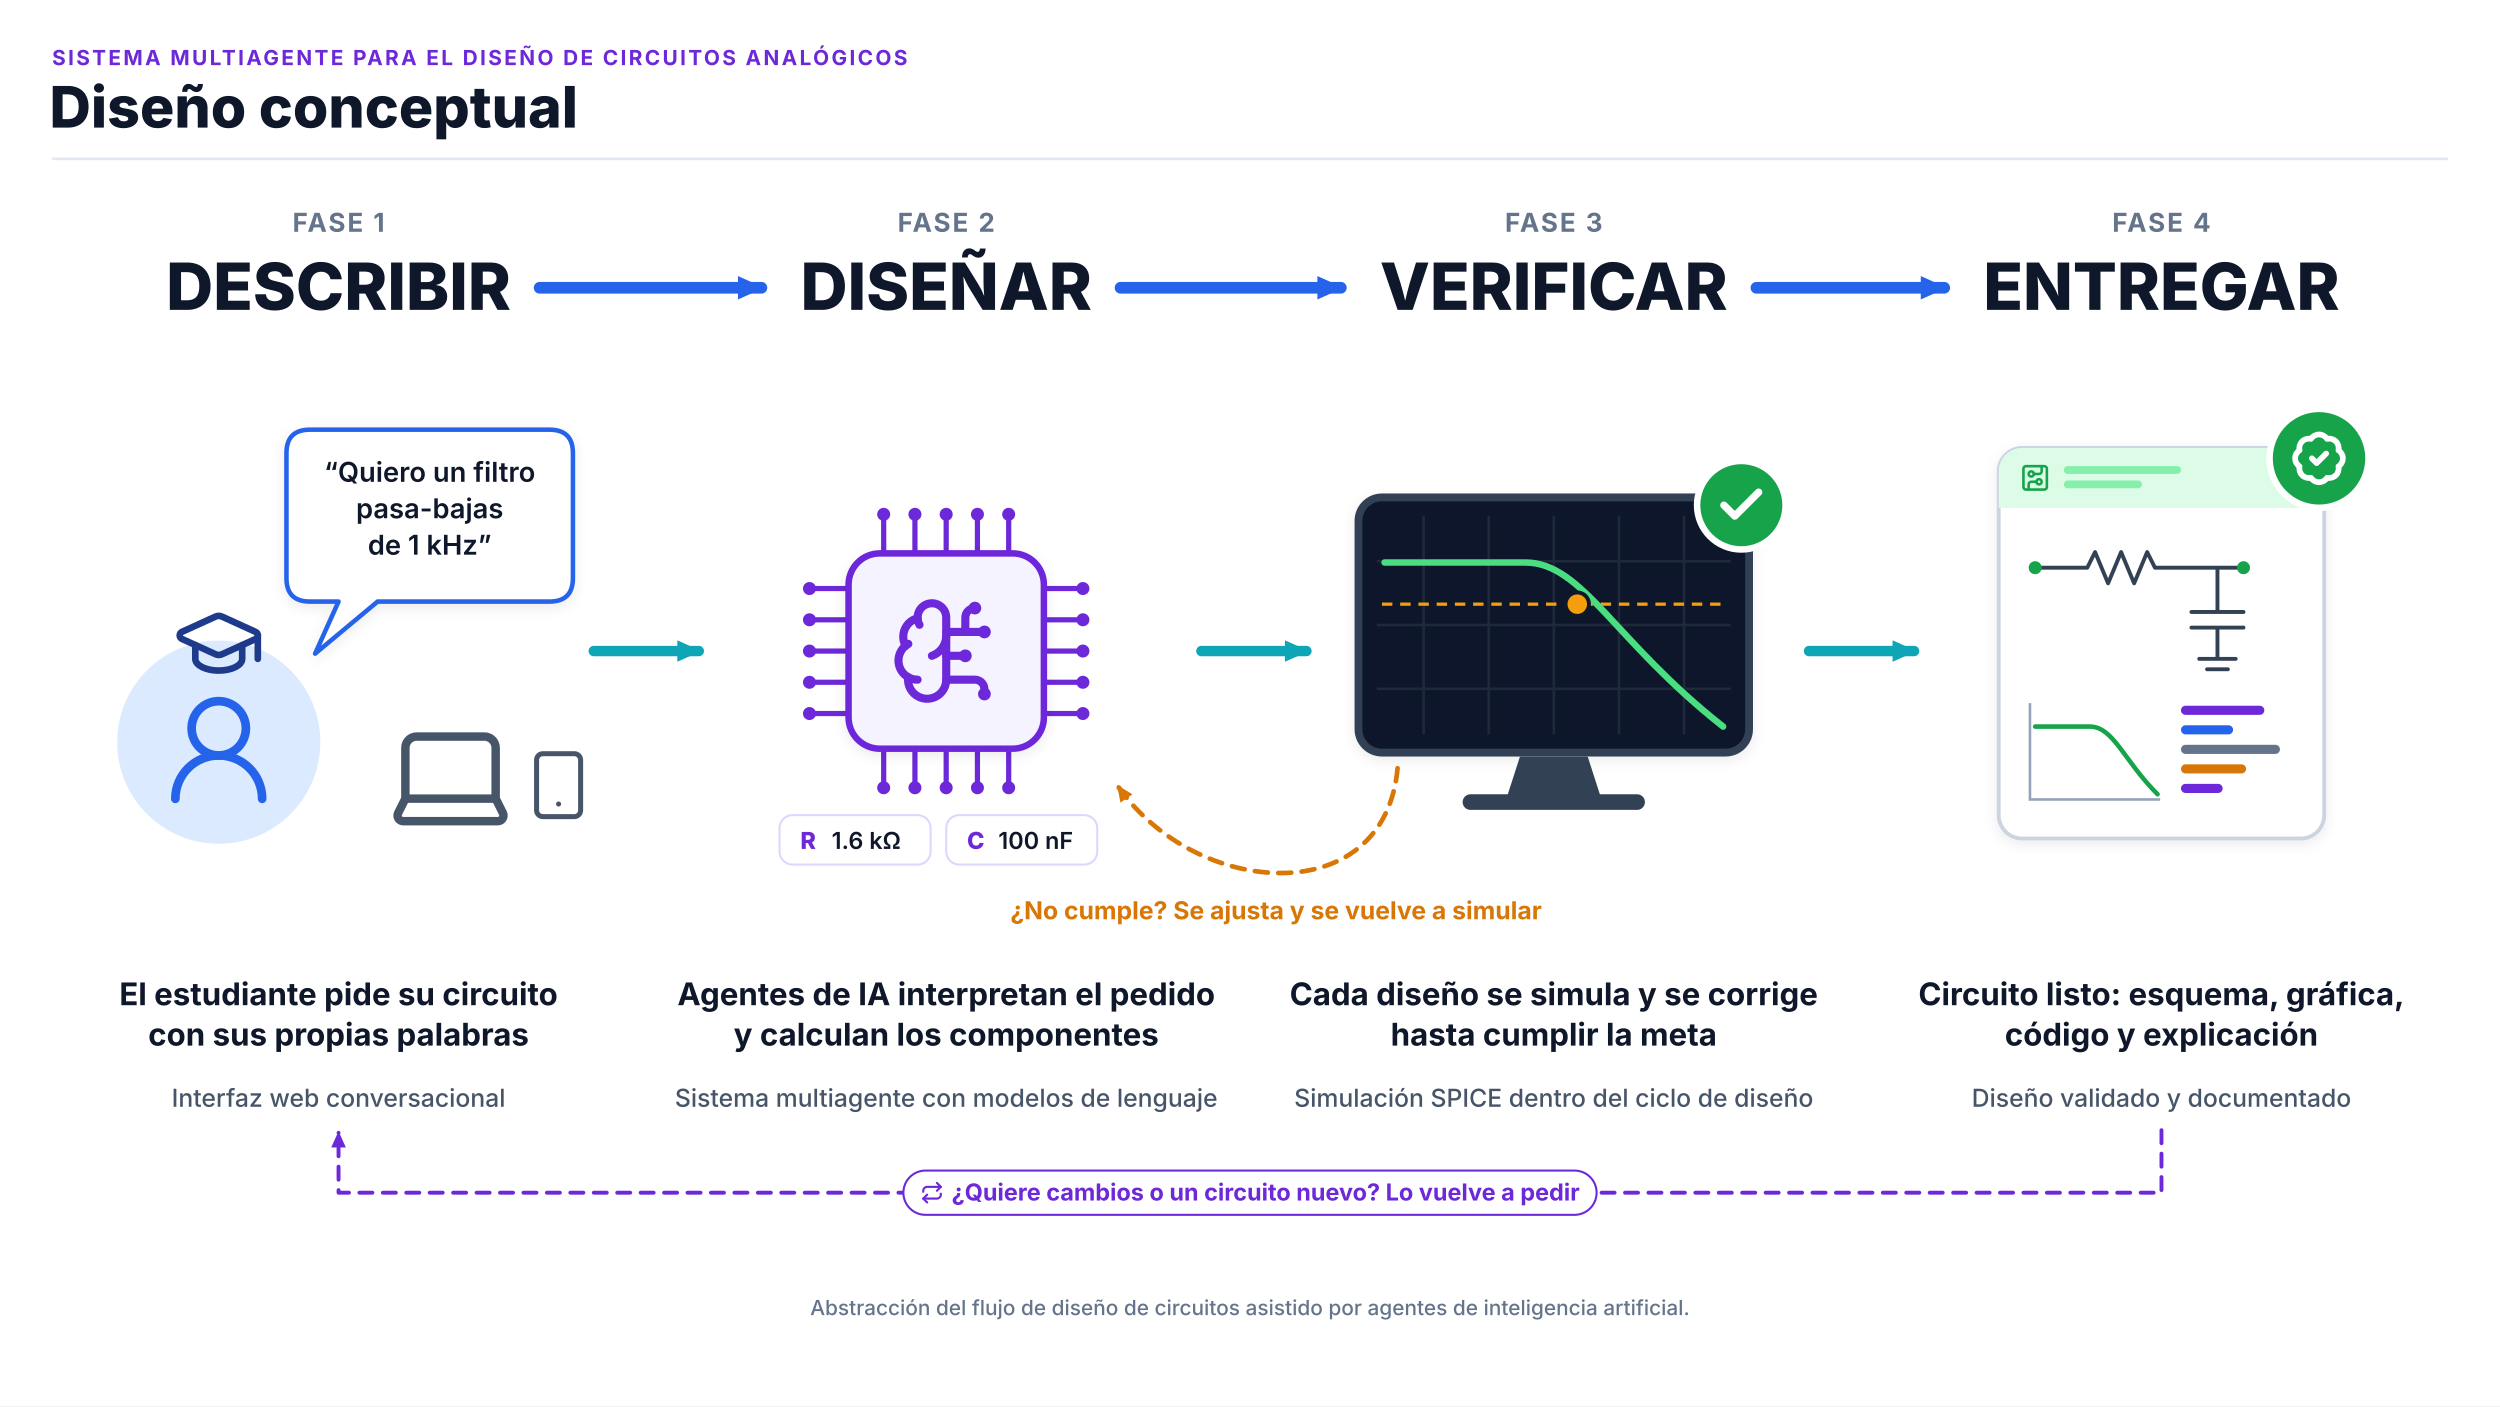
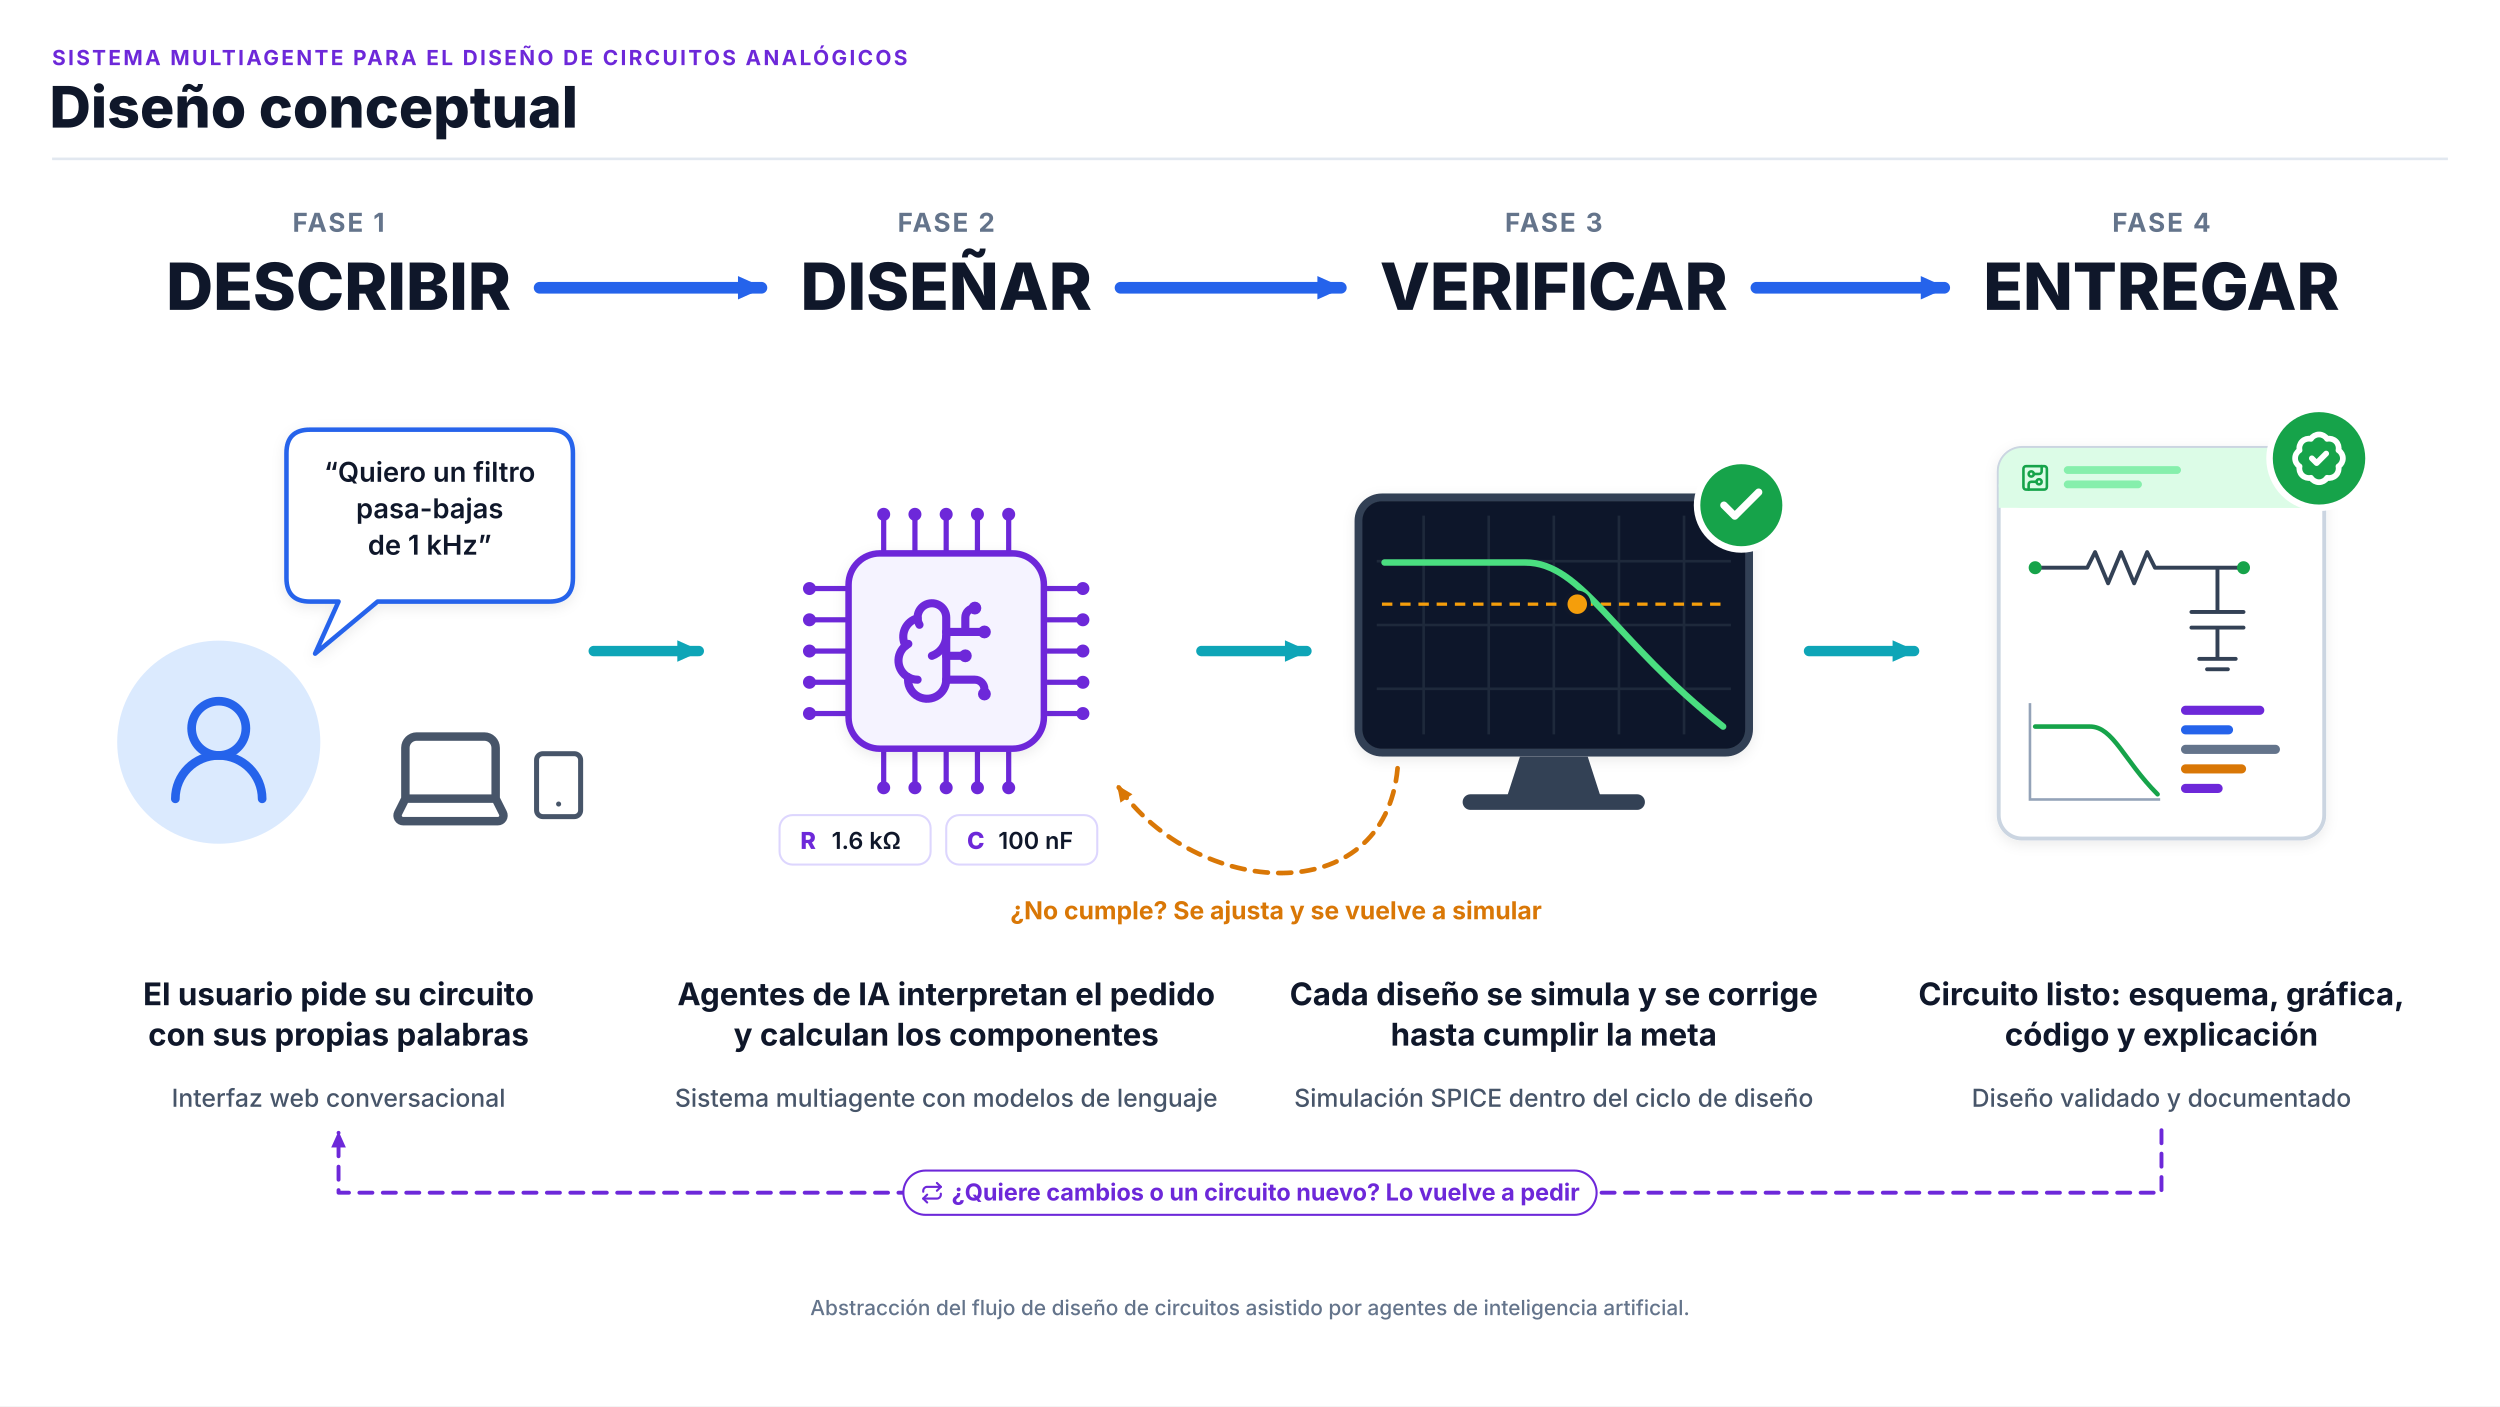
<svg xmlns="http://www.w3.org/2000/svg" viewBox="0 0 1920 1080" width="1920" height="1080">
  <defs>
    <marker id="ah-334155" viewBox="0 0 12 12" refX="10" refY="6" markerWidth="15" markerHeight="15" markerUnits="userSpaceOnUse" orient="auto-start-reverse">
      <path d="M1,1.5 L11,6 L1,10.5 Z" fill="#334155" />
    </marker>
    <marker id="ah-2563EB" viewBox="0 0 12 12" refX="10" refY="6" markerWidth="15" markerHeight="15" markerUnits="userSpaceOnUse" orient="auto-start-reverse">
      <path d="M1,1.5 L11,6 L1,10.5 Z" fill="#2563EB" />
    </marker>
    <marker id="ah-6D28D9" viewBox="0 0 12 12" refX="10" refY="6" markerWidth="15" markerHeight="15" markerUnits="userSpaceOnUse" orient="auto-start-reverse">
      <path d="M1,1.5 L11,6 L1,10.5 Z" fill="#6D28D9" />
    </marker>
    <marker id="ah-16A34A" viewBox="0 0 12 12" refX="10" refY="6" markerWidth="15" markerHeight="15" markerUnits="userSpaceOnUse" orient="auto-start-reverse">
      <path d="M1,1.5 L11,6 L1,10.5 Z" fill="#16A34A" />
    </marker>
    <marker id="ah-D97706" viewBox="0 0 12 12" refX="10" refY="6" markerWidth="15" markerHeight="15" markerUnits="userSpaceOnUse" orient="auto-start-reverse">
      <path d="M1,1.5 L11,6 L1,10.5 Z" fill="#D97706" />
    </marker>
    <filter id="shadow" x="-10%" y="-10%" width="120%" height="130%">
      <feDropShadow dx="0" dy="3" stdDeviation="5" flood-color="#0F172A" flood-opacity="0.08" />
    </filter>
  </defs>
  <rect width="1920" height="1080" fill="#FFFFFF" />
  <defs>
    <marker id="ah-teal" viewBox="0 0 12 12" refX="10" refY="6" markerWidth="22" markerHeight="22" markerUnits="userSpaceOnUse" orient="auto">
      <path d="M1,1.5 L11,6 L1,10.5 Z" fill="#0EA5B7" />
    </marker>
    <marker id="ah-head" viewBox="0 0 12 12" refX="10" refY="6" markerWidth="24" markerHeight="24" markerUnits="userSpaceOnUse" orient="auto">
      <path d="M1,1.5 L11,6 L1,10.5 Z" fill="#2563EB" />
    </marker>
  </defs>
  <text x="40.0" y="50.0" font-family="Inter, 'Segoe UI', Arial, sans-serif" font-size="16" font-weight="700" fill="#6D28D9" text-anchor="start" letter-spacing="1.8">SISTEMA MULTIAGENTE PARA EL DISEÑO DE CIRCUITOS ANALÓGICOS</text>
  <text x="38.0" y="98.0" font-family="Inter, 'Segoe UI', Arial, sans-serif" font-size="44" font-weight="800" fill="#0F172A" text-anchor="start">Diseño conceptual</text>
  <line x1="40" y1="122" x2="1880" y2="122" stroke="#E2E8F0" stroke-width="2" />
  <text x="260.0" y="178.0" font-family="Inter, 'Segoe UI', Arial, sans-serif" font-size="20" font-weight="700" fill="#64748B" text-anchor="middle" letter-spacing="1.5">FASE 1</text>
  <text x="260.0" y="238.0" font-family="Inter, 'Segoe UI', Arial, sans-serif" font-size="50" font-weight="800" fill="#0F172A" text-anchor="middle">DESCRIBIR</text>
-   <text x="260.0" y="772.0" font-family="Inter, 'Segoe UI', Arial, sans-serif" font-size="24" font-weight="700" fill="#0F172A" text-anchor="middle">El estudiante pide su circuito</text>
+   <text x="260.0" y="772.0" font-family="Inter, 'Segoe UI', Arial, sans-serif" font-size="24" font-weight="700" fill="#0F172A" text-anchor="middle">El usuario pide su circuito</text>
  <text x="260.0" y="803.0" font-family="Inter, 'Segoe UI', Arial, sans-serif" font-size="24" font-weight="700" fill="#0F172A" text-anchor="middle">con sus propias palabras</text>
  <text x="260.0" y="850.0" font-family="Inter, 'Segoe UI', Arial, sans-serif" font-size="19" font-weight="500" fill="#475569" text-anchor="middle">Interfaz web conversacional</text>
  <text x="726.7" y="178.0" font-family="Inter, 'Segoe UI', Arial, sans-serif" font-size="20" font-weight="700" fill="#64748B" text-anchor="middle" letter-spacing="1.5">FASE 2</text>
  <text x="726.7" y="238.0" font-family="Inter, 'Segoe UI', Arial, sans-serif" font-size="50" font-weight="800" fill="#0F172A" text-anchor="middle">DISEÑAR</text>
  <text x="726.7" y="772.0" font-family="Inter, 'Segoe UI', Arial, sans-serif" font-size="24" font-weight="700" fill="#0F172A" text-anchor="middle">Agentes de IA interpretan el pedido</text>
  <text x="726.7" y="803.0" font-family="Inter, 'Segoe UI', Arial, sans-serif" font-size="24" font-weight="700" fill="#0F172A" text-anchor="middle">y calculan los componentes</text>
  <text x="726.7" y="850.0" font-family="Inter, 'Segoe UI', Arial, sans-serif" font-size="19" font-weight="500" fill="#475569" text-anchor="middle">Sistema multiagente con modelos de lenguaje</text>
  <text x="1193.3" y="178.0" font-family="Inter, 'Segoe UI', Arial, sans-serif" font-size="20" font-weight="700" fill="#64748B" text-anchor="middle" letter-spacing="1.5">FASE 3</text>
  <text x="1193.3" y="238.0" font-family="Inter, 'Segoe UI', Arial, sans-serif" font-size="50" font-weight="800" fill="#0F172A" text-anchor="middle">VERIFICAR</text>
  <text x="1193.3" y="772.0" font-family="Inter, 'Segoe UI', Arial, sans-serif" font-size="24" font-weight="700" fill="#0F172A" text-anchor="middle">Cada diseño se simula y se corrige</text>
  <text x="1193.3" y="803.0" font-family="Inter, 'Segoe UI', Arial, sans-serif" font-size="24" font-weight="700" fill="#0F172A" text-anchor="middle">hasta cumplir la meta</text>
  <text x="1193.3" y="850.0" font-family="Inter, 'Segoe UI', Arial, sans-serif" font-size="19" font-weight="500" fill="#475569" text-anchor="middle">Simulación SPICE dentro del ciclo de diseño</text>
  <text x="1660.0" y="178.0" font-family="Inter, 'Segoe UI', Arial, sans-serif" font-size="20" font-weight="700" fill="#64748B" text-anchor="middle" letter-spacing="1.5">FASE 4</text>
  <text x="1660.0" y="238.0" font-family="Inter, 'Segoe UI', Arial, sans-serif" font-size="50" font-weight="800" fill="#0F172A" text-anchor="middle">ENTREGAR</text>
  <text x="1660.0" y="772.0" font-family="Inter, 'Segoe UI', Arial, sans-serif" font-size="24" font-weight="700" fill="#0F172A" text-anchor="middle">Circuito listo: esquema, gráfica,</text>
  <text x="1660.0" y="803.0" font-family="Inter, 'Segoe UI', Arial, sans-serif" font-size="24" font-weight="700" fill="#0F172A" text-anchor="middle">código y explicación</text>
  <text x="1660.0" y="850.0" font-family="Inter, 'Segoe UI', Arial, sans-serif" font-size="19" font-weight="500" fill="#475569" text-anchor="middle">Diseño validado y documentado</text>
  <path d="M414.43,221 L584.764,221" stroke="#2563EB" stroke-width="9" stroke-linecap="round" marker-end="url(#ah-head)" />
  <path d="M860.576,221 L1029.754,221" stroke="#2563EB" stroke-width="9" stroke-linecap="round" marker-end="url(#ah-head)" />
  <path d="M1348.926,221 L1493.158,221" stroke="#2563EB" stroke-width="9" stroke-linecap="round" marker-end="url(#ah-head)" />
  <circle cx="168.0" cy="570" r="78" fill="#DBEAFE" />
  <g transform="translate(118.0,526.0) scale(4.1667)" fill="none" stroke="#2563EB" stroke-width="1.6" stroke-linecap="round" stroke-linejoin="round">
    <circle cx="12" cy="8" r="5" />
    <path d="M20 21a8 8 0 0 0-16 0" />
-   </g>
-   <g transform="translate(132.0,458.0) scale(3)" fill="none" stroke="#1E3A8A" stroke-width="1.7" stroke-linecap="round" stroke-linejoin="round">
-     <path d="M21.42 10.922a1 1 0 0 0-.019-1.838L12.83 5.18a2 2 0 0 0-1.66 0L2.6 9.08a1 1 0 0 0 0 1.832l8.57 3.908a2 2 0 0 0 1.66 0z" />
-     <path d="M22 10v6" />
-     <path d="M6 12.5V16a6 3 0 0 0 12 0v-3.5" />
  </g>
  <path d="M238.0,330 H422.0 Q440.0,330 440.0,348 V444 Q440.0,462 422.0,462 H290.0 L242.0,502 L260.0,462 H238.0 Q220.0,462 220.0,444 V348 Q220.0,330 238.0,330 Z" fill="#FFFFFF" stroke="#2563EB" stroke-width="3.5" stroke-linejoin="round" filter="url(#shadow)" />
  <text x="330.0" y="370.0" font-family="Inter, 'Segoe UI', Arial, sans-serif" font-size="21" font-weight="600" fill="#0F172A" text-anchor="middle">“Quiero un filtro</text>
  <text x="330.0" y="398.0" font-family="Inter, 'Segoe UI', Arial, sans-serif" font-size="21" font-weight="600" fill="#0F172A" text-anchor="middle">pasa-bajas</text>
  <text x="330.0" y="426.0" font-family="Inter, 'Segoe UI', Arial, sans-serif" font-size="21" font-weight="600" fill="#0F172A" text-anchor="middle">de 1 kHz”</text>
  <g transform="translate(294.0,544.0) scale(4.3333)" fill="none" stroke="#475569" stroke-width="1.5" stroke-linecap="round" stroke-linejoin="round">
    <path d="M20 16V7a2 2 0 0 0-2-2H6a2 2 0 0 0-2 2v9m16 0H4m16 0 1.28 2.55a1 1 0 0 1-.9 1.45H3.62a1 1 0 0 1-.9-1.45L4 16" />
  </g>
  <g transform="translate(400.0,574.0) scale(2.4167)" fill="none" stroke="#475569" stroke-width="1.6" stroke-linecap="round" stroke-linejoin="round">
    <rect width="14" height="20" x="5" y="2" rx="2" ry="2" />
    <path d="M12 18h.01" />
  </g>
  <path d="M678.67,425.0 V399.0 M678.67,575.0 V601.0 M651.67,452 H625.67 M801.67,452 H827.67 M702.67,425.0 V399.0 M702.67,575.0 V601.0 M651.67,476 H625.67 M801.67,476 H827.67 M726.67,425.0 V399.0 M726.67,575.0 V601.0 M651.67,500 H625.67 M801.67,500 H827.67 M750.67,425.0 V399.0 M750.67,575.0 V601.0 M651.67,524 H625.67 M801.67,524 H827.67 M774.67,425.0 V399.0 M774.67,575.0 V601.0 M651.67,548 H625.67 M801.67,548 H827.67" stroke="#6D28D9" stroke-width="4" stroke-linecap="round" />
  <circle cx="678.67" cy="395.0" r="5" fill="#6D28D9" />
  <circle cx="678.67" cy="605.0" r="5" fill="#6D28D9" />
  <circle cx="621.67" cy="452" r="5" fill="#6D28D9" />
  <circle cx="831.67" cy="452" r="5" fill="#6D28D9" />
  <circle cx="702.67" cy="395.0" r="5" fill="#6D28D9" />
  <circle cx="702.67" cy="605.0" r="5" fill="#6D28D9" />
  <circle cx="621.67" cy="476" r="5" fill="#6D28D9" />
  <circle cx="831.67" cy="476" r="5" fill="#6D28D9" />
  <circle cx="726.67" cy="395.0" r="5" fill="#6D28D9" />
  <circle cx="726.67" cy="605.0" r="5" fill="#6D28D9" />
  <circle cx="621.67" cy="500" r="5" fill="#6D28D9" />
  <circle cx="831.67" cy="500" r="5" fill="#6D28D9" />
  <circle cx="750.67" cy="395.0" r="5" fill="#6D28D9" />
  <circle cx="750.67" cy="605.0" r="5" fill="#6D28D9" />
  <circle cx="621.67" cy="524" r="5" fill="#6D28D9" />
  <circle cx="831.67" cy="524" r="5" fill="#6D28D9" />
  <circle cx="774.67" cy="395.0" r="5" fill="#6D28D9" />
  <circle cx="774.67" cy="605.0" r="5" fill="#6D28D9" />
  <circle cx="621.67" cy="548" r="5" fill="#6D28D9" />
  <circle cx="831.67" cy="548" r="5" fill="#6D28D9" />
  <rect x="651.7" y="425.0" width="150.0" height="150.0" rx="24" fill="#F5F3FF" stroke="#6D28D9" stroke-width="5" filter="url(#shadow)" />
  <g transform="translate(682.7,456.0) scale(3.6667)" fill="none" stroke="#6D28D9" stroke-width="1.7" stroke-linecap="round" stroke-linejoin="round">
    <path d="M12 5a3 3 0 1 0-5.997.125 4 4 0 0 0-2.526 5.77 4 4 0 0 0 .556 6.588A4 4 0 1 0 12 18Z" />
    <path d="M9 13a4.5 4.5 0 0 0 3-4" />
    <path d="M6.003 5.125A3 3 0 0 0 6.401 6.5" />
    <path d="M3.477 10.896a4 4 0 0 1 .585-.396" />
    <path d="M6 18a4 4 0 0 1-1.967-.516" />
    <path d="M12 13h4" />
    <path d="M12 18h6a2 2 0 0 1 2 2v1" />
    <path d="M12 8h8" />
    <path d="M16 8V5a2 2 0 0 1 2-2" />
    <circle cx="16" cy="13" r=".5" />
    <circle cx="18" cy="3" r=".5" />
    <circle cx="20" cy="21" r=".5" />
    <circle cx="20" cy="8" r=".5" />
  </g>
  <rect x="598.7" y="626.0" width="116.0" height="38.0" rx="10" fill="#FFFFFF" stroke="#DDD6FE" stroke-width="1.6" />
  <text x="614.7" y="652.0" font-family="Inter, 'Segoe UI', Arial, sans-serif" font-size="18" font-weight="800" fill="#6D28D9" text-anchor="start">R</text>
  <text x="638.7" y="652.0" font-family="Inter, 'Segoe UI', Arial, sans-serif" font-size="18" font-weight="600" fill="#0F172A" text-anchor="start">1.6 kΩ</text>
  <rect x="726.7" y="626.0" width="116.0" height="38.0" rx="10" fill="#FFFFFF" stroke="#DDD6FE" stroke-width="1.6" />
  <text x="742.7" y="652.0" font-family="Inter, 'Segoe UI', Arial, sans-serif" font-size="18" font-weight="800" fill="#6D28D9" text-anchor="start">C</text>
  <text x="766.7" y="652.0" font-family="Inter, 'Segoe UI', Arial, sans-serif" font-size="18" font-weight="600" fill="#0F172A" text-anchor="start">100 nF</text>
  <rect x="1043.3" y="382.0" width="300.0" height="196.0" rx="18" fill="#0F172A" stroke="#334155" stroke-width="6" filter="url(#shadow)" />
  <line x1="1093.34" y1="396.0" x2="1093.34" y2="564.0" stroke="#1E293B" stroke-width="2" />
  <line x1="1143.34" y1="396.0" x2="1143.34" y2="564.0" stroke="#1E293B" stroke-width="2" />
  <line x1="1193.34" y1="396.0" x2="1193.34" y2="564.0" stroke="#1E293B" stroke-width="2" />
  <line x1="1243.34" y1="396.0" x2="1243.34" y2="564.0" stroke="#1E293B" stroke-width="2" />
  <line x1="1293.34" y1="396.0" x2="1293.34" y2="564.0" stroke="#1E293B" stroke-width="2" />
  <line x1="1057.34" y1="431.0" x2="1329.34" y2="431.0" stroke="#1E293B" stroke-width="2" />
  <line x1="1057.34" y1="480.0" x2="1329.34" y2="480.0" stroke="#1E293B" stroke-width="2" />
  <line x1="1057.34" y1="529.0" x2="1329.34" y2="529.0" stroke="#1E293B" stroke-width="2" />
  <line x1="1061.34" y1="464.0" x2="1325.34" y2="464.0" stroke="#F59E0B" stroke-width="2.5" stroke-dasharray="8 6" />
  <path d="M1063.34,432.0 H1171.34 C1215.34,432.0 1239.34,492.0 1323.34,558.0" stroke="#4ADE80" stroke-width="5" fill="none" stroke-linecap="round" />
  <circle cx="1211.34" cy="464.0" r="9" fill="#F59E0B" stroke="#0F172A" stroke-width="3" />
  <path d="M1167.34,581.0 L1157.34,612.0 H1229.34 L1219.34,581.0 Z" fill="#334155" />
  <rect x="1123.3" y="610.0" width="140.0" height="12.0" rx="6" fill="#334155" stroke="#334155" stroke-width="0" />
  <circle cx="1337.34" cy="388.0" r="34" fill="#16A34A" stroke="#FFFFFF" stroke-width="5" />
  <g transform="translate(1317.3,368.0) scale(1.6667)" fill="none" stroke="#FFFFFF" stroke-width="3.4" stroke-linecap="round" stroke-linejoin="round">
    <path d="M20 6 9 17l-5-5" />
  </g>
  <rect x="1535.0" y="344.0" width="250.0" height="300.0" rx="18" fill="#FFFFFF" stroke="#CBD5E1" stroke-width="3" filter="url(#shadow)" />
  <rect x="1535.0" y="344.0" width="250.0" height="46.0" rx="18" fill="#DCFCE7" stroke="#DCFCE7" stroke-width="0" />
  <rect x="1535.0" y="372.0" width="250.0" height="18.0" rx="0" fill="#DCFCE7" stroke="#DCFCE7" stroke-width="0" />
  <g transform="translate(1551.0,355.0) scale(1)" fill="none" stroke="#16A34A" stroke-width="2" stroke-linecap="round" stroke-linejoin="round">
    <rect width="18" height="18" x="3" y="3" rx="2" />
    <path d="M11 9h4a2 2 0 0 0 2-2V3" />
    <circle cx="9" cy="9" r="2" />
    <path d="M7 21v-4a2 2 0 0 1 2-2h4" />
    <circle cx="15" cy="15" r="2" />
  </g>
  <rect x="1585.0" y="358.0" width="90.0" height="6.0" rx="3" fill="#86EFAC" stroke="#86EFAC" stroke-width="0" />
  <rect x="1585.0" y="369.0" width="60.0" height="6.0" rx="3" fill="#86EFAC" stroke="#86EFAC" stroke-width="0" />
  <path d="M1563.01,436.0 H1603.01 l6,-12 l10,24 l10,-24 l10,24 l10,-24 l6,12 H1723.01 M1703.01,436.0 V470.0 M1683.01,470.0 H1723.01 M1683.01,482.0 H1723.01 M1703.01,482.0 V506.0 M1689.01,506.0 H1717.01 M1695.01,514.0 H1711.01" stroke="#334155" stroke-width="3" fill="none" stroke-linecap="round" stroke-linejoin="round" />
  <circle cx="1563.01" cy="436.0" r="5" fill="#16A34A" />
  <circle cx="1723.01" cy="436.0" r="5" fill="#16A34A" />
  <path d="M1559.01,540.0 V614.0 H1659.01" stroke="#94A3B8" stroke-width="2" fill="none" />
  <path d="M1563.01,558.0 H1605.01 C1623.01,558.0 1631.01,584.0 1657.01,610.0" stroke="#16A34A" stroke-width="3.5" fill="none" stroke-linecap="round" />
  <rect x="1675.0" y="542.0" width="64.0" height="7.0" rx="3.5" fill="#6D28D9" stroke="#6D28D9" stroke-width="0" />
  <rect x="1675.0" y="557.0" width="40.0" height="7.0" rx="3.5" fill="#2563EB" stroke="#2563EB" stroke-width="0" />
  <rect x="1675.0" y="572.0" width="76.0" height="7.0" rx="3.5" fill="#64748B" stroke="#64748B" stroke-width="0" />
  <rect x="1675.0" y="587.0" width="50.0" height="7.0" rx="3.5" fill="#D97706" stroke="#D97706" stroke-width="0" />
  <rect x="1675.0" y="602.0" width="32.0" height="7.0" rx="3.5" fill="#6D28D9" stroke="#6D28D9" stroke-width="0" />
  <circle cx="1781.01" cy="352.0" r="38" fill="#16A34A" stroke="#FFFFFF" stroke-width="5" />
  <g transform="translate(1759.0,330.0) scale(1.8333)" fill="none" stroke="#FFFFFF" stroke-width="2.4" stroke-linecap="round" stroke-linejoin="round">
    <path d="M3.85 8.62a4 4 0 0 1 4.78-4.77 4 4 0 0 1 6.74 0 4 4 0 0 1 4.78 4.78 4 4 0 0 1 0 6.74 4 4 0 0 1-4.77 4.78 4 4 0 0 1-6.75 0 4 4 0 0 1-4.78-4.77 4 4 0 0 1 0-6.76Z" />
    <path d="m9 12 2 2 4-4" />
  </g>
  <path d="M456.0,500 L536.67,500" stroke="#0EA5B7" stroke-width="8" stroke-linecap="round" marker-end="url(#ah-teal)" />
  <path d="M922.67,500 L1003.34,500" stroke="#0EA5B7" stroke-width="8" stroke-linecap="round" marker-end="url(#ah-teal)" />
  <path d="M1389.34,500 L1470.01,500" stroke="#0EA5B7" stroke-width="8" stroke-linecap="round" marker-end="url(#ah-teal)" />
  <path d="M1073.34,590 C1063.34,700 918.67,690 858.67,604" fill="none" stroke="#D97706" stroke-width="3.6" stroke-linecap="round" stroke-linejoin="round" stroke-dasharray="10 8" marker-end="url(#ah-D97706)" />
  <text x="980.0" y="706.0" font-family="Inter, 'Segoe UI', Arial, sans-serif" font-size="19" font-weight="700" fill="#D97706" text-anchor="middle">¿No cumple? Se ajusta y se vuelve a simular</text>
  <path d="M1660.01,868 V916 H260.0 V870" fill="none" stroke="#6D28D9" stroke-width="3" stroke-linecap="round" stroke-linejoin="round" stroke-dasharray="10 8" marker-end="url(#ah-6D28D9)" />
  <rect x="693.8" y="899.0" width="532.4" height="34.0" rx="17" fill="#FFFFFF" stroke="#6D28D9" stroke-width="1.6" />
  <g transform="translate(706.8,907.0) scale(0.75)" fill="none" stroke="#6D28D9" stroke-width="2.2" stroke-linecap="round" stroke-linejoin="round">
    <path d="m17 2 4 4-4 4" />
    <path d="M3 11v-1a4 4 0 0 1 4-4h14" />
    <path d="m7 22-4-4 4-4" />
    <path d="M21 13v1a4 4 0 0 1-4 4H3" />
  </g>
  <text x="730.8" y="922.0" font-family="Inter, 'Segoe UI', Arial, sans-serif" font-size="18" font-weight="700" fill="#6D28D9" text-anchor="start">¿Quiere cambios o un circuito nuevo? Lo vuelve a pedir</text>
  <text x="960.0" y="1010.0" font-family="Inter, 'Segoe UI', Arial, sans-serif" font-size="16" font-weight="500" fill="#64748B" text-anchor="middle">Abstracción del flujo de diseño de circuitos asistido por agentes de inteligencia artificial.</text>
</svg>
